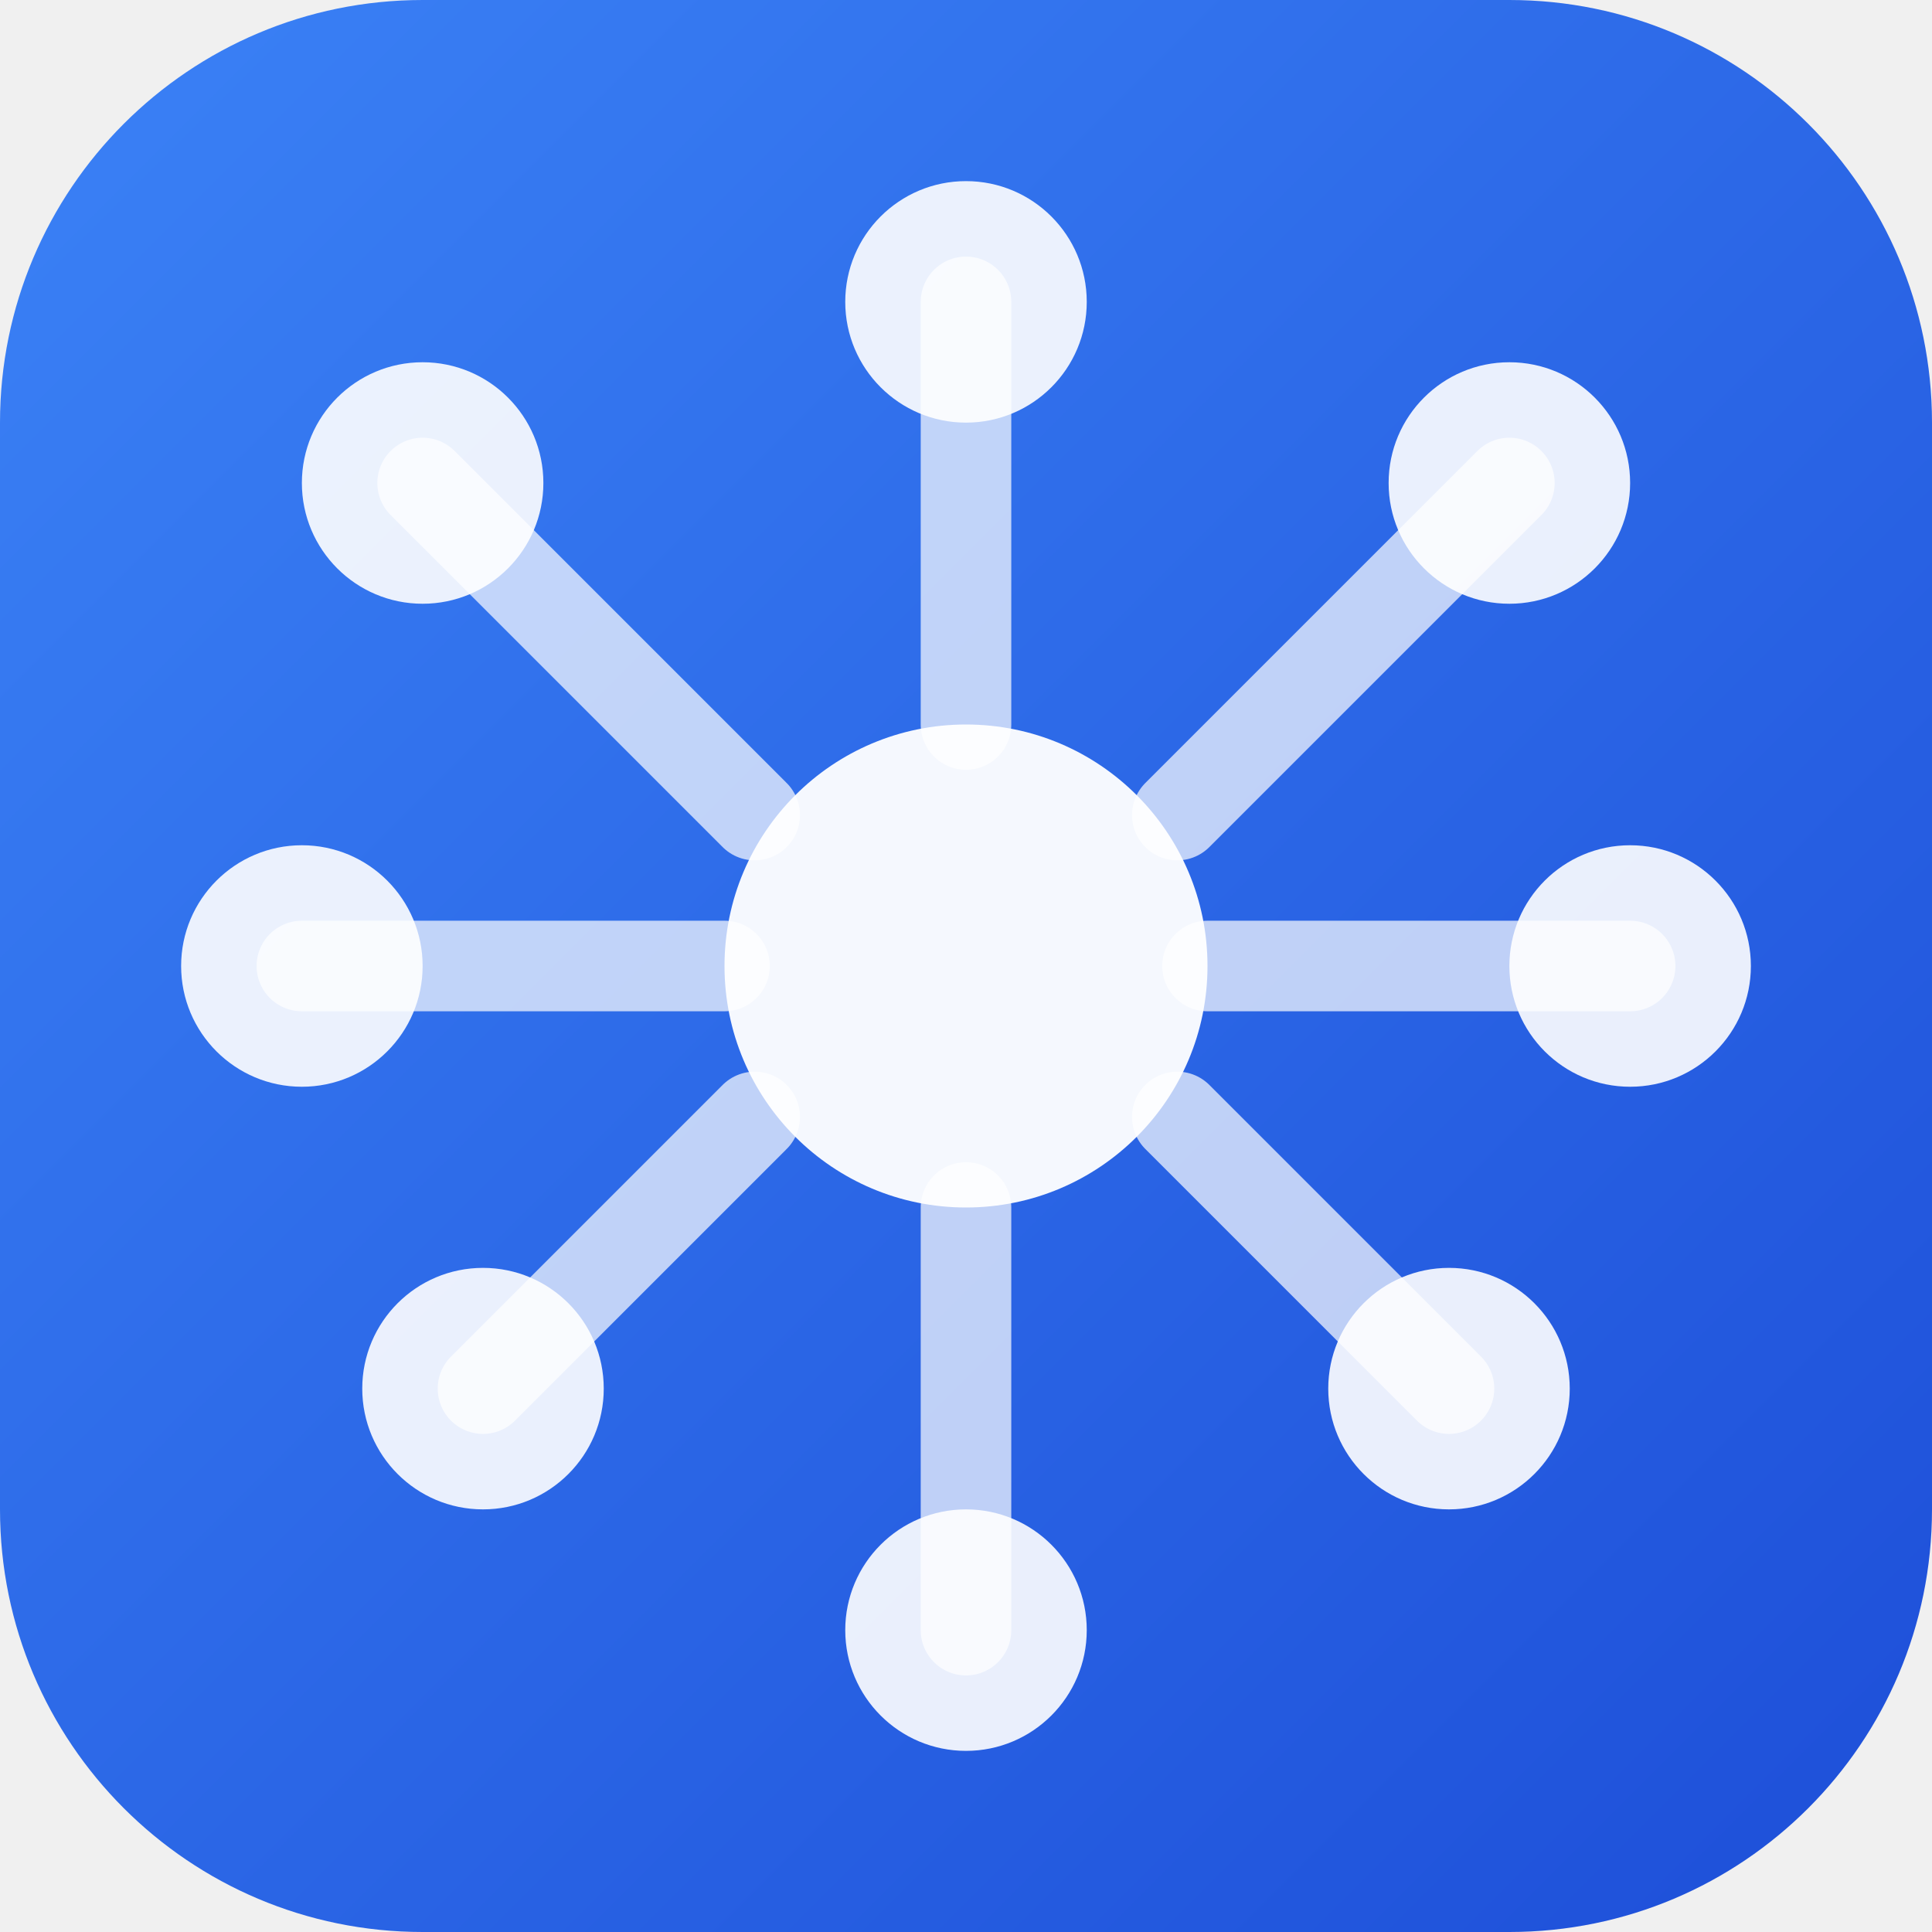
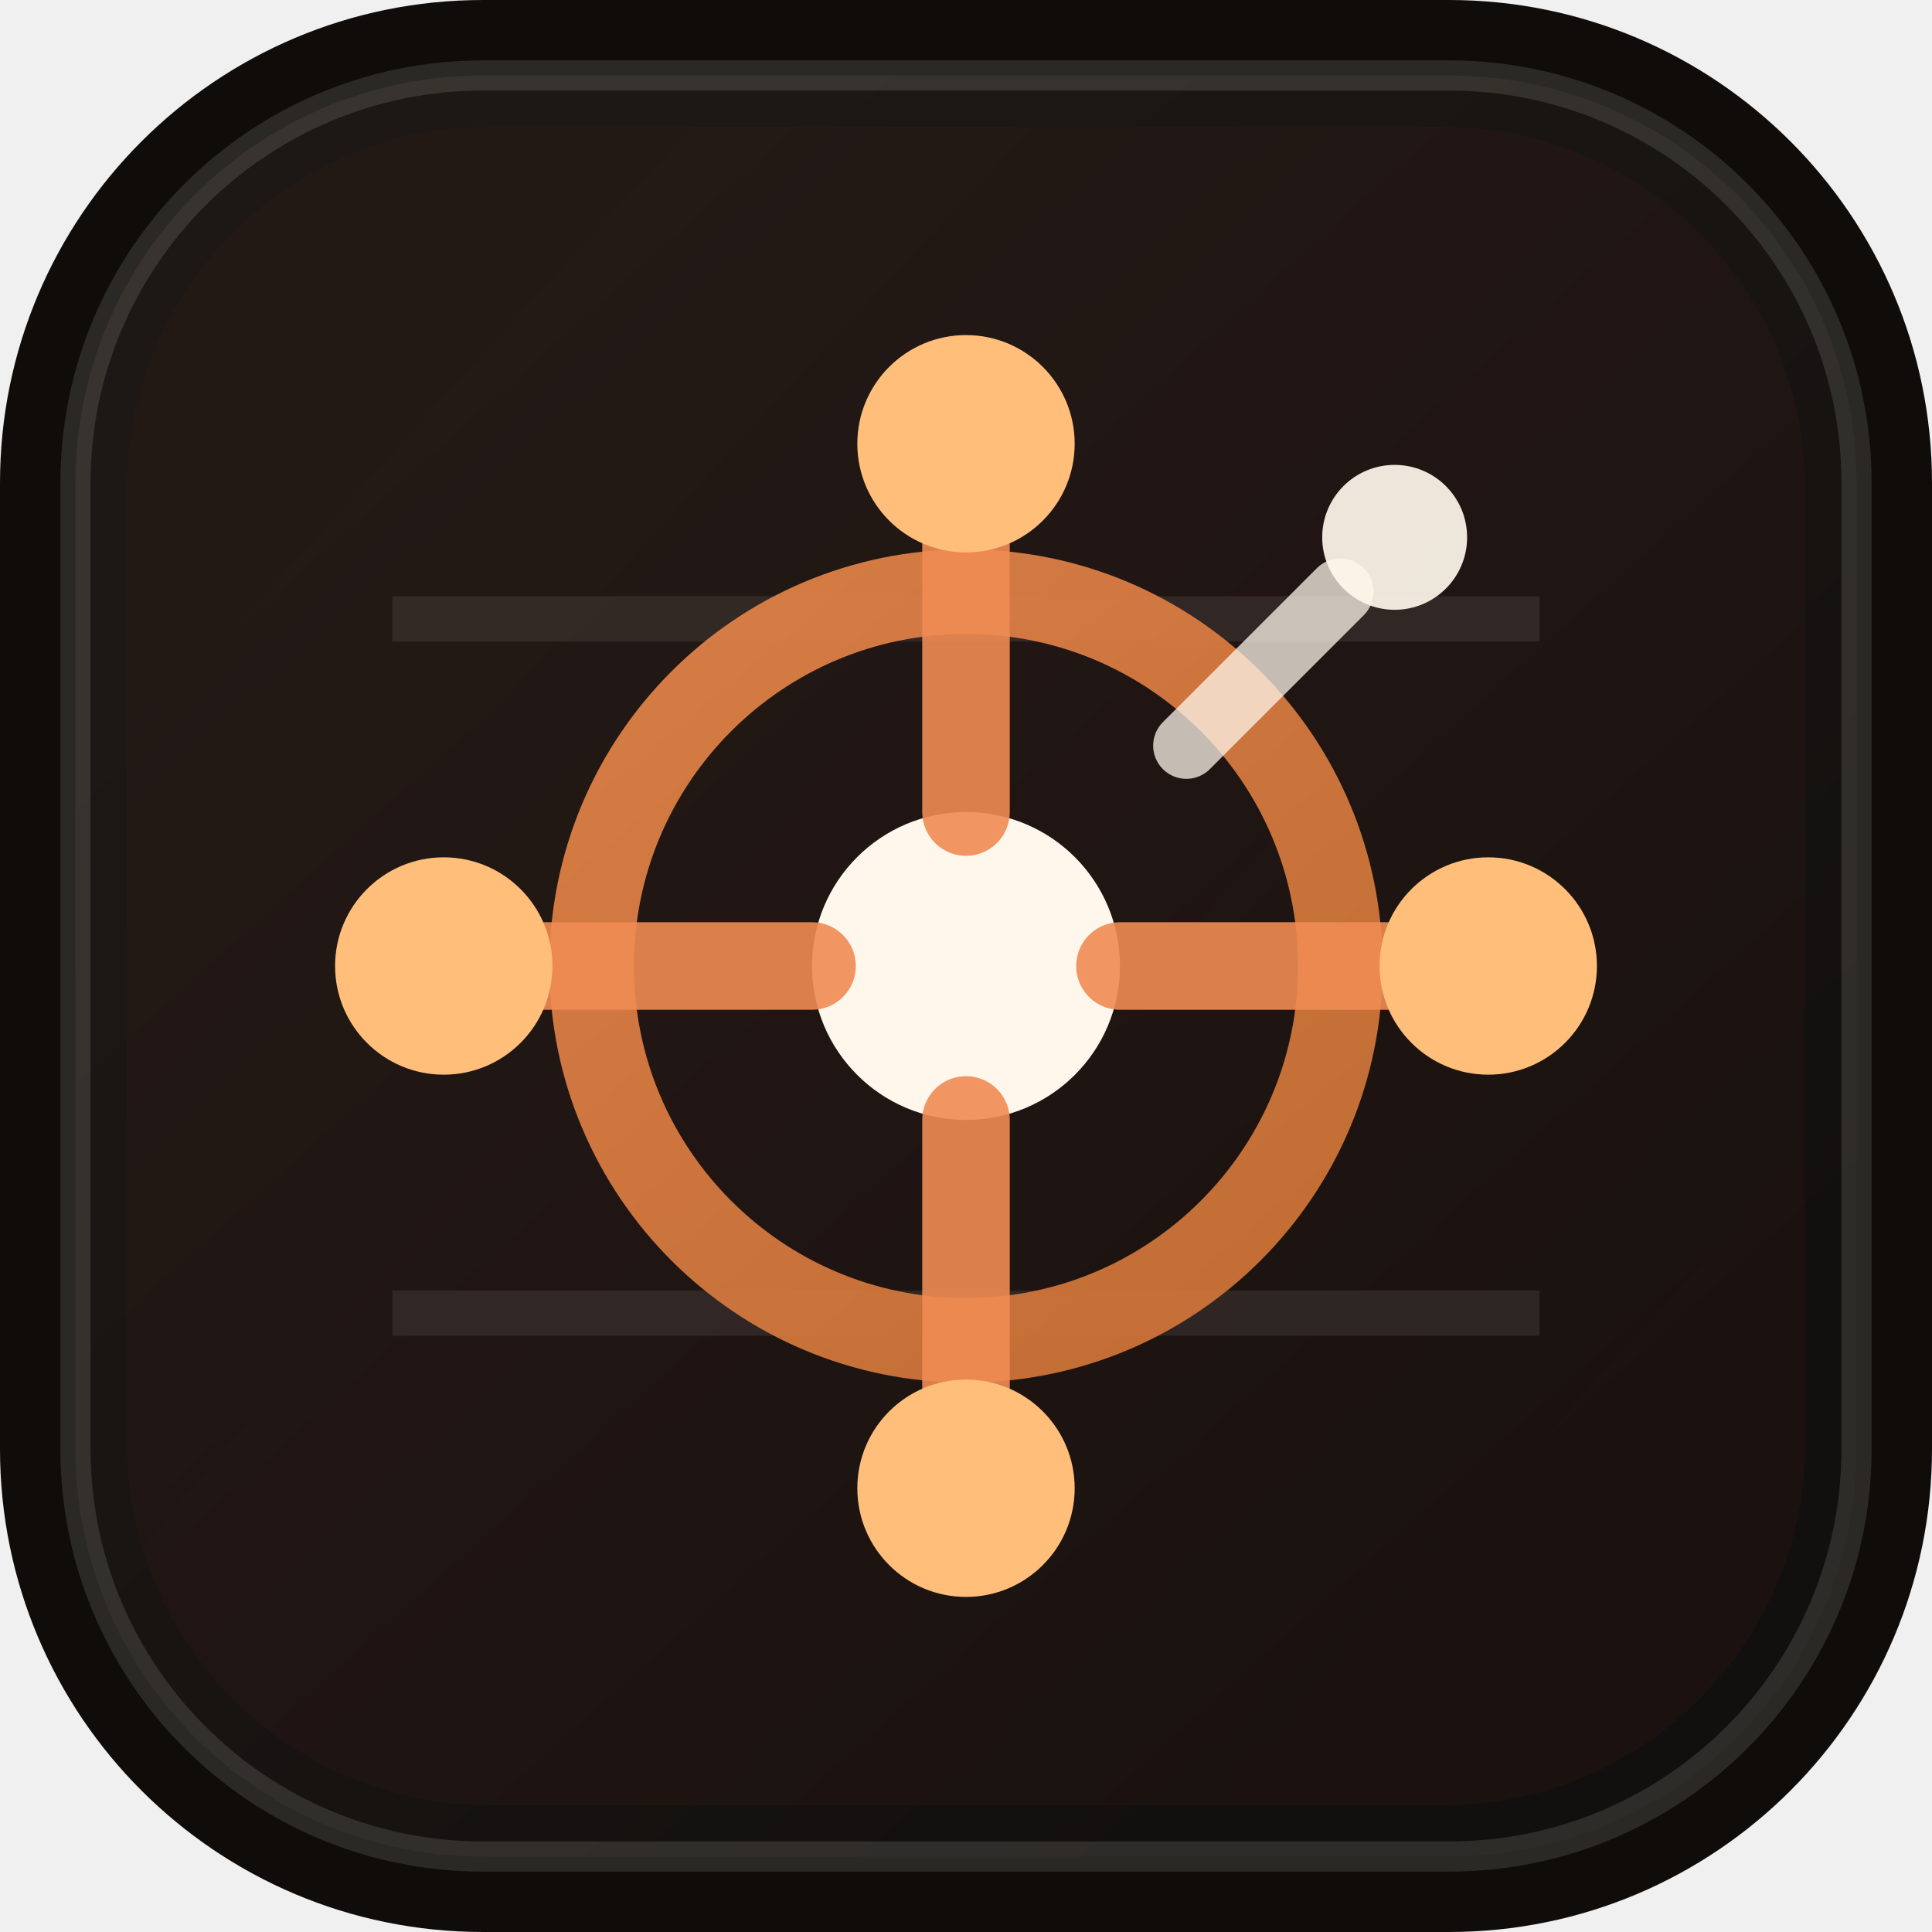
- <svg xmlns="http://www.w3.org/2000/svg" viewBox="0 0 32 32">
+ <svg xmlns="http://www.w3.org/2000/svg" viewBox="0 0 32 32" role="img" aria-label="The AI Resource Hub">
  <defs>
-     <linearGradient id="bg" x1="0%" y1="0%" x2="100%" y2="100%">
-       <stop offset="0%" stop-color="#3b82f6" />
-       <stop offset="100%" stop-color="#1d4ed8" />
+     <linearGradient id="frame" x1="6" y1="4" x2="26" y2="28" gradientUnits="userSpaceOnUse">
+       <stop offset="0%" stop-color="#ef8c53" />
+       <stop offset="100%" stop-color="#c66c2f" />
+     </linearGradient>
+     <radialGradient id="glow" cx="0" cy="0" r="1" gradientTransform="translate(11 10) rotate(45) scale(19)">
+       <stop offset="0%" stop-color="#ef8c53" stop-opacity="0.34" />
+       <stop offset="55%" stop-color="#9f2f22" stop-opacity="0.18" />
+       <stop offset="100%" stop-color="#12100f" stop-opacity="0" />
+     </radialGradient>
+     <linearGradient id="panel" x1="7" y1="6" x2="25" y2="26" gradientUnits="userSpaceOnUse">
+       <stop offset="0%" stop-color="#1d1815" />
+       <stop offset="100%" stop-color="#12100f" />
    </linearGradient>
  </defs>
-   <rect width="32" height="32" rx="7" fill="url(#bg)" />
-   <circle cx="16" cy="16" r="4" fill="white" opacity="0.95" />
-   <line x1="16" y1="12" x2="16" y2="5" stroke="white" stroke-width="1.5" stroke-linecap="round" opacity="0.7" />
-   <line x1="19.5" y1="13.5" x2="25" y2="8" stroke="white" stroke-width="1.5" stroke-linecap="round" opacity="0.7" />
-   <line x1="20" y1="16" x2="27" y2="16" stroke="white" stroke-width="1.5" stroke-linecap="round" opacity="0.7" />
-   <line x1="19.5" y1="18.5" x2="24" y2="23" stroke="white" stroke-width="1.5" stroke-linecap="round" opacity="0.7" />
-   <line x1="16" y1="20" x2="16" y2="27" stroke="white" stroke-width="1.5" stroke-linecap="round" opacity="0.7" />
-   <line x1="12.5" y1="18.5" x2="8" y2="23" stroke="white" stroke-width="1.5" stroke-linecap="round" opacity="0.7" />
-   <line x1="12" y1="16" x2="5" y2="16" stroke="white" stroke-width="1.5" stroke-linecap="round" opacity="0.7" />
-   <line x1="12.5" y1="13.5" x2="7" y2="8" stroke="white" stroke-width="1.5" stroke-linecap="round" opacity="0.7" />
-   <circle cx="16" cy="5" r="2" fill="white" opacity="0.9" />
-   <circle cx="25" cy="8" r="2" fill="white" opacity="0.9" />
-   <circle cx="27" cy="16" r="2" fill="white" opacity="0.9" />
-   <circle cx="24" cy="23" r="2" fill="white" opacity="0.9" />
-   <circle cx="16" cy="27" r="2" fill="white" opacity="0.9" />
-   <circle cx="8" cy="23" r="2" fill="white" opacity="0.9" />
-   <circle cx="5" cy="16" r="2" fill="white" opacity="0.9" />
-   <circle cx="7" cy="8" r="2" fill="white" opacity="0.9" />
+   <rect width="32" height="32" rx="8" fill="#0f0c0a" />
+   <rect x="1.25" y="1.25" width="29.5" height="29.5" rx="6.75" fill="url(#panel)" stroke="#fffaf0" stroke-opacity="0.12" stroke-width="0.5" />
+   <rect x="2.1" y="2.1" width="27.8" height="27.8" rx="6" fill="url(#glow)" opacity="0.95" />
+   <path d="M6.5 10.25H25.5" stroke="#fffaf0" stroke-opacity="0.08" stroke-width="0.75" />
+   <path d="M6.5 21.75H25.5" stroke="#fffaf0" stroke-opacity="0.08" stroke-width="0.75" />
+   <circle cx="16" cy="16" r="6.2" fill="none" stroke="url(#frame)" stroke-width="1.4" opacity="0.92" />
+   <circle cx="16" cy="16" r="2.55" fill="#fff7eb" />
+   <path d="M16 13.45V8.2" stroke="#ef8c53" stroke-width="1.45" stroke-linecap="round" opacity="0.9" />
+   <path d="M18.55 16H23.8" stroke="#ef8c53" stroke-width="1.45" stroke-linecap="round" opacity="0.9" />
+   <path d="M16 18.55V23.8" stroke="#ef8c53" stroke-width="1.45" stroke-linecap="round" opacity="0.9" />
+   <path d="M13.45 16H8.2" stroke="#ef8c53" stroke-width="1.45" stroke-linecap="round" opacity="0.9" />
+   <circle cx="16" cy="7.35" r="1.8" fill="#ffbe7a" />
+   <circle cx="24.65" cy="16" r="1.8" fill="#ffbe7a" />
+   <circle cx="16" cy="24.65" r="1.8" fill="#ffbe7a" />
+   <circle cx="7.35" cy="16" r="1.8" fill="#ffbe7a" />
+   <circle cx="23.1" cy="8.9" r="1.2" fill="#fff7eb" opacity="0.92" />
+   <path d="M19.65 12.35L22.2 9.8" stroke="#fff7eb" stroke-width="1.1" stroke-linecap="round" opacity="0.74" />
</svg>
